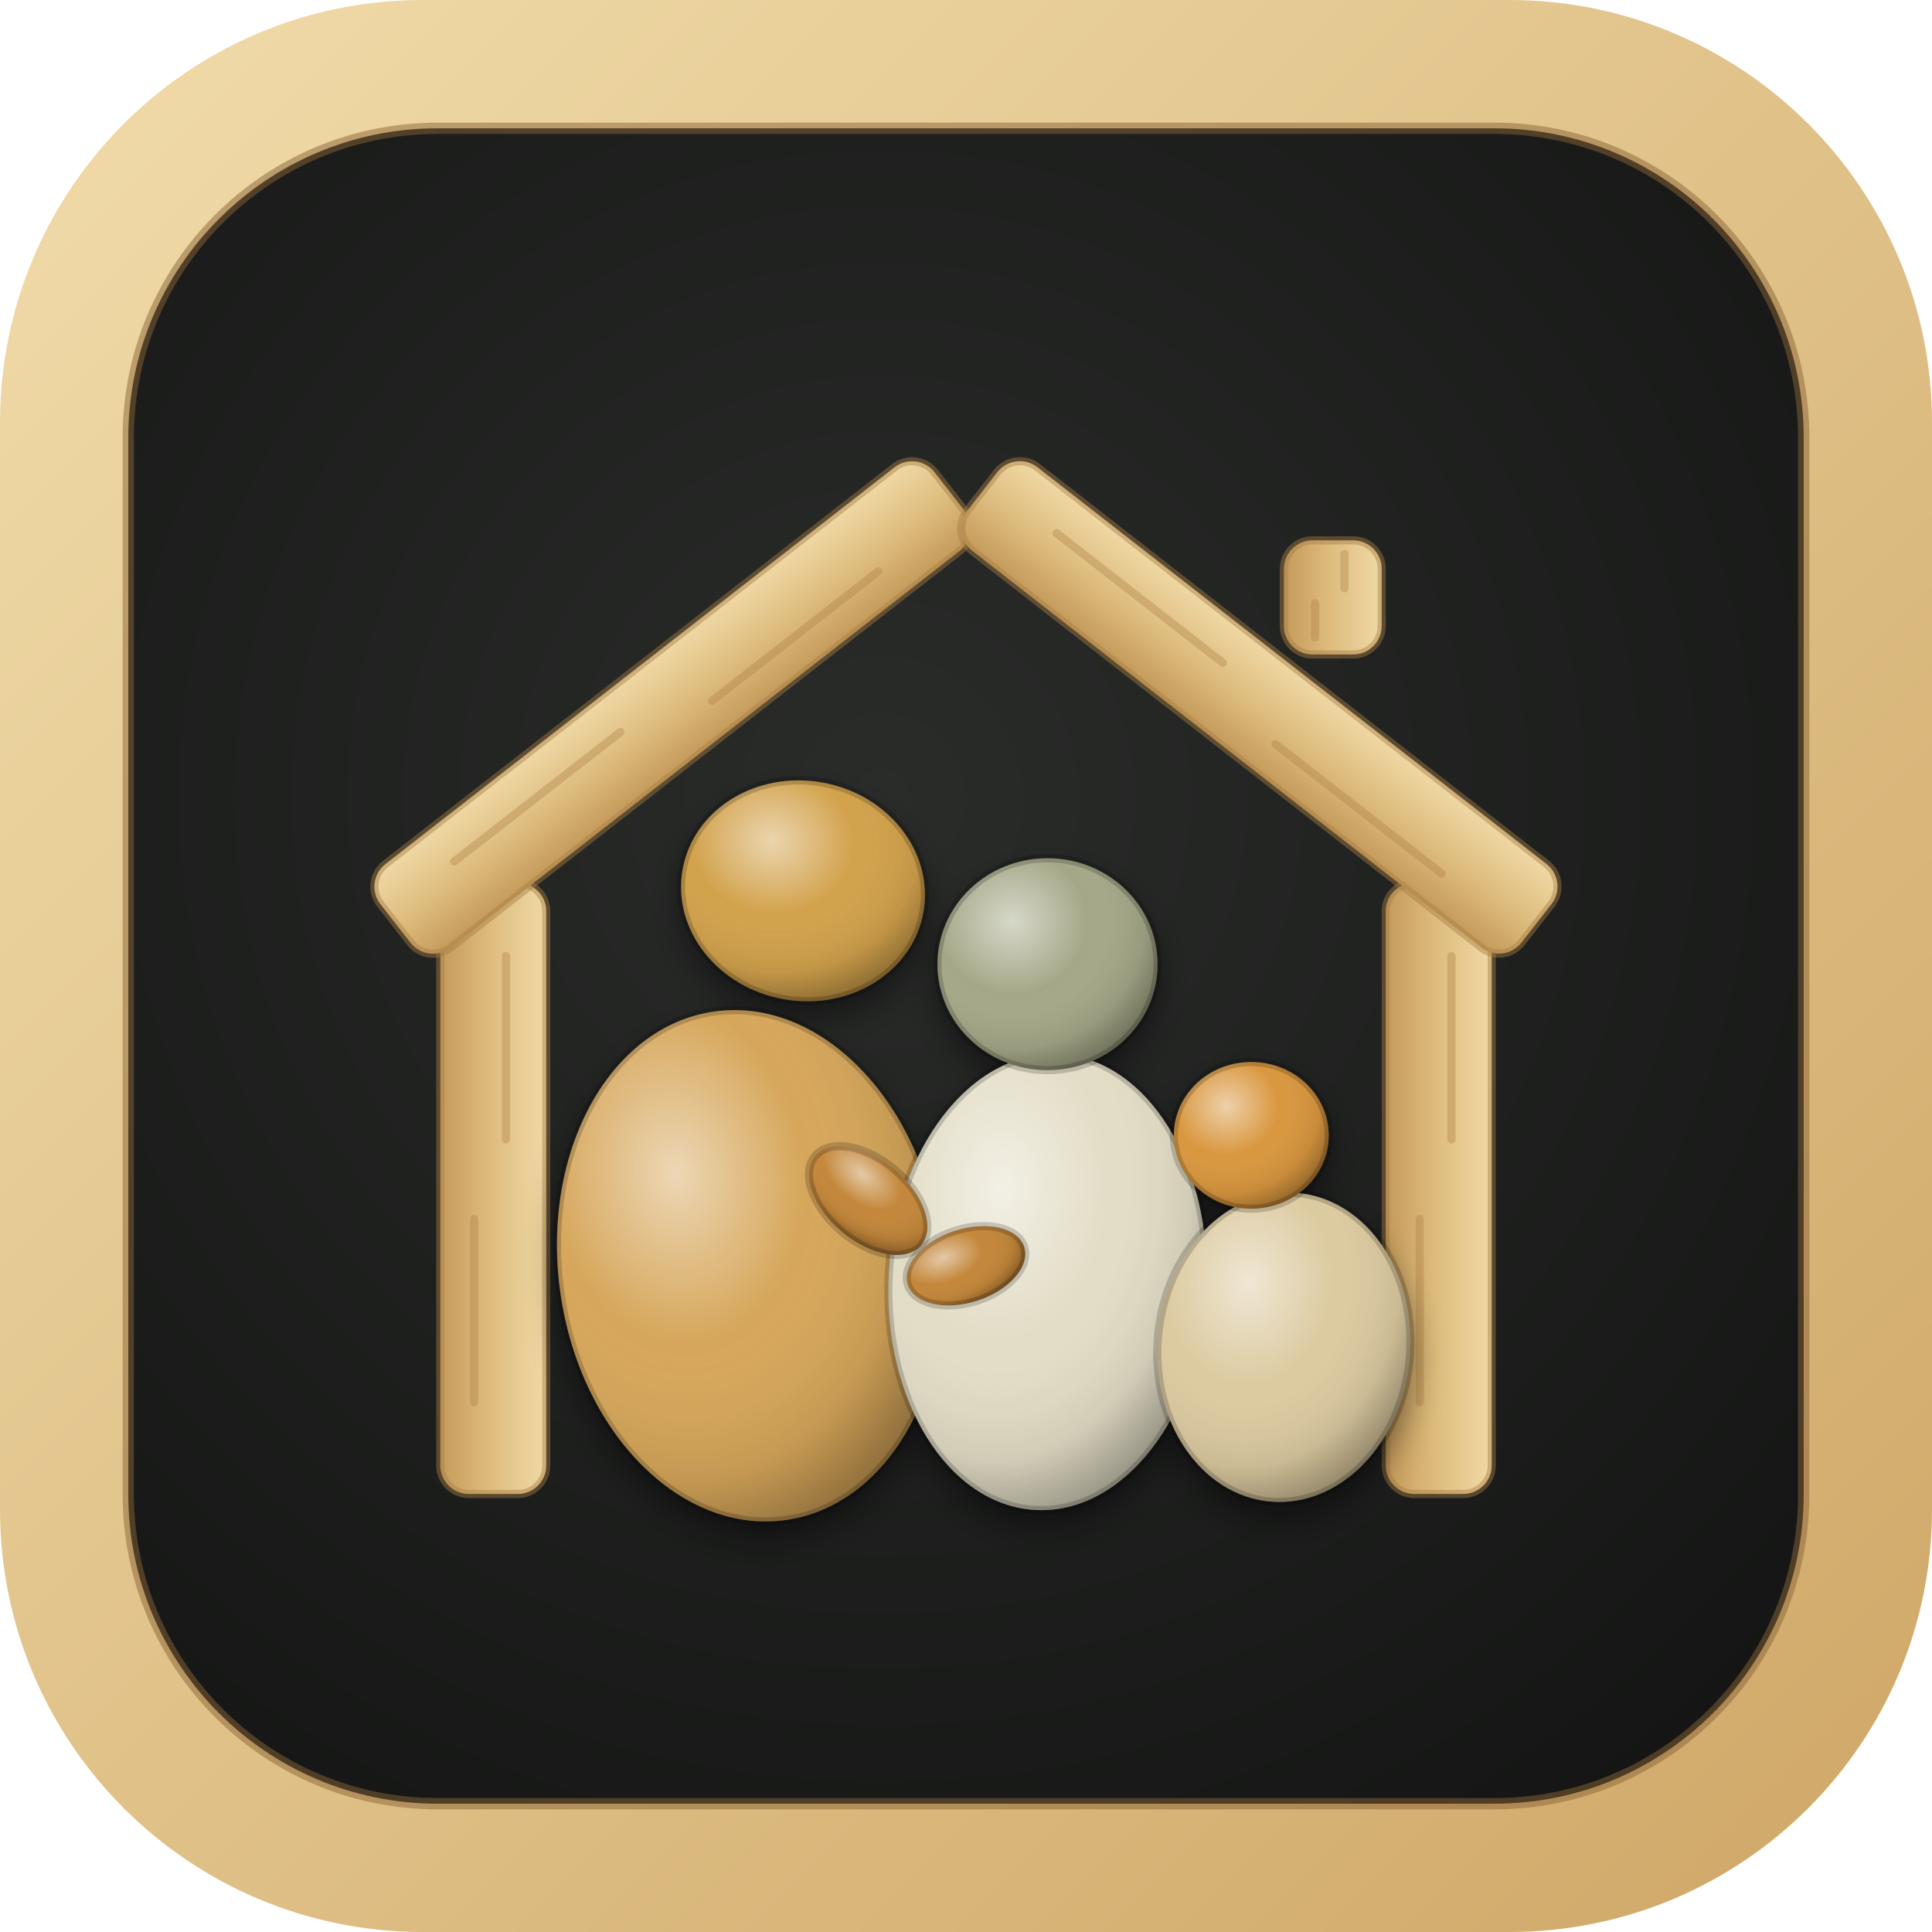
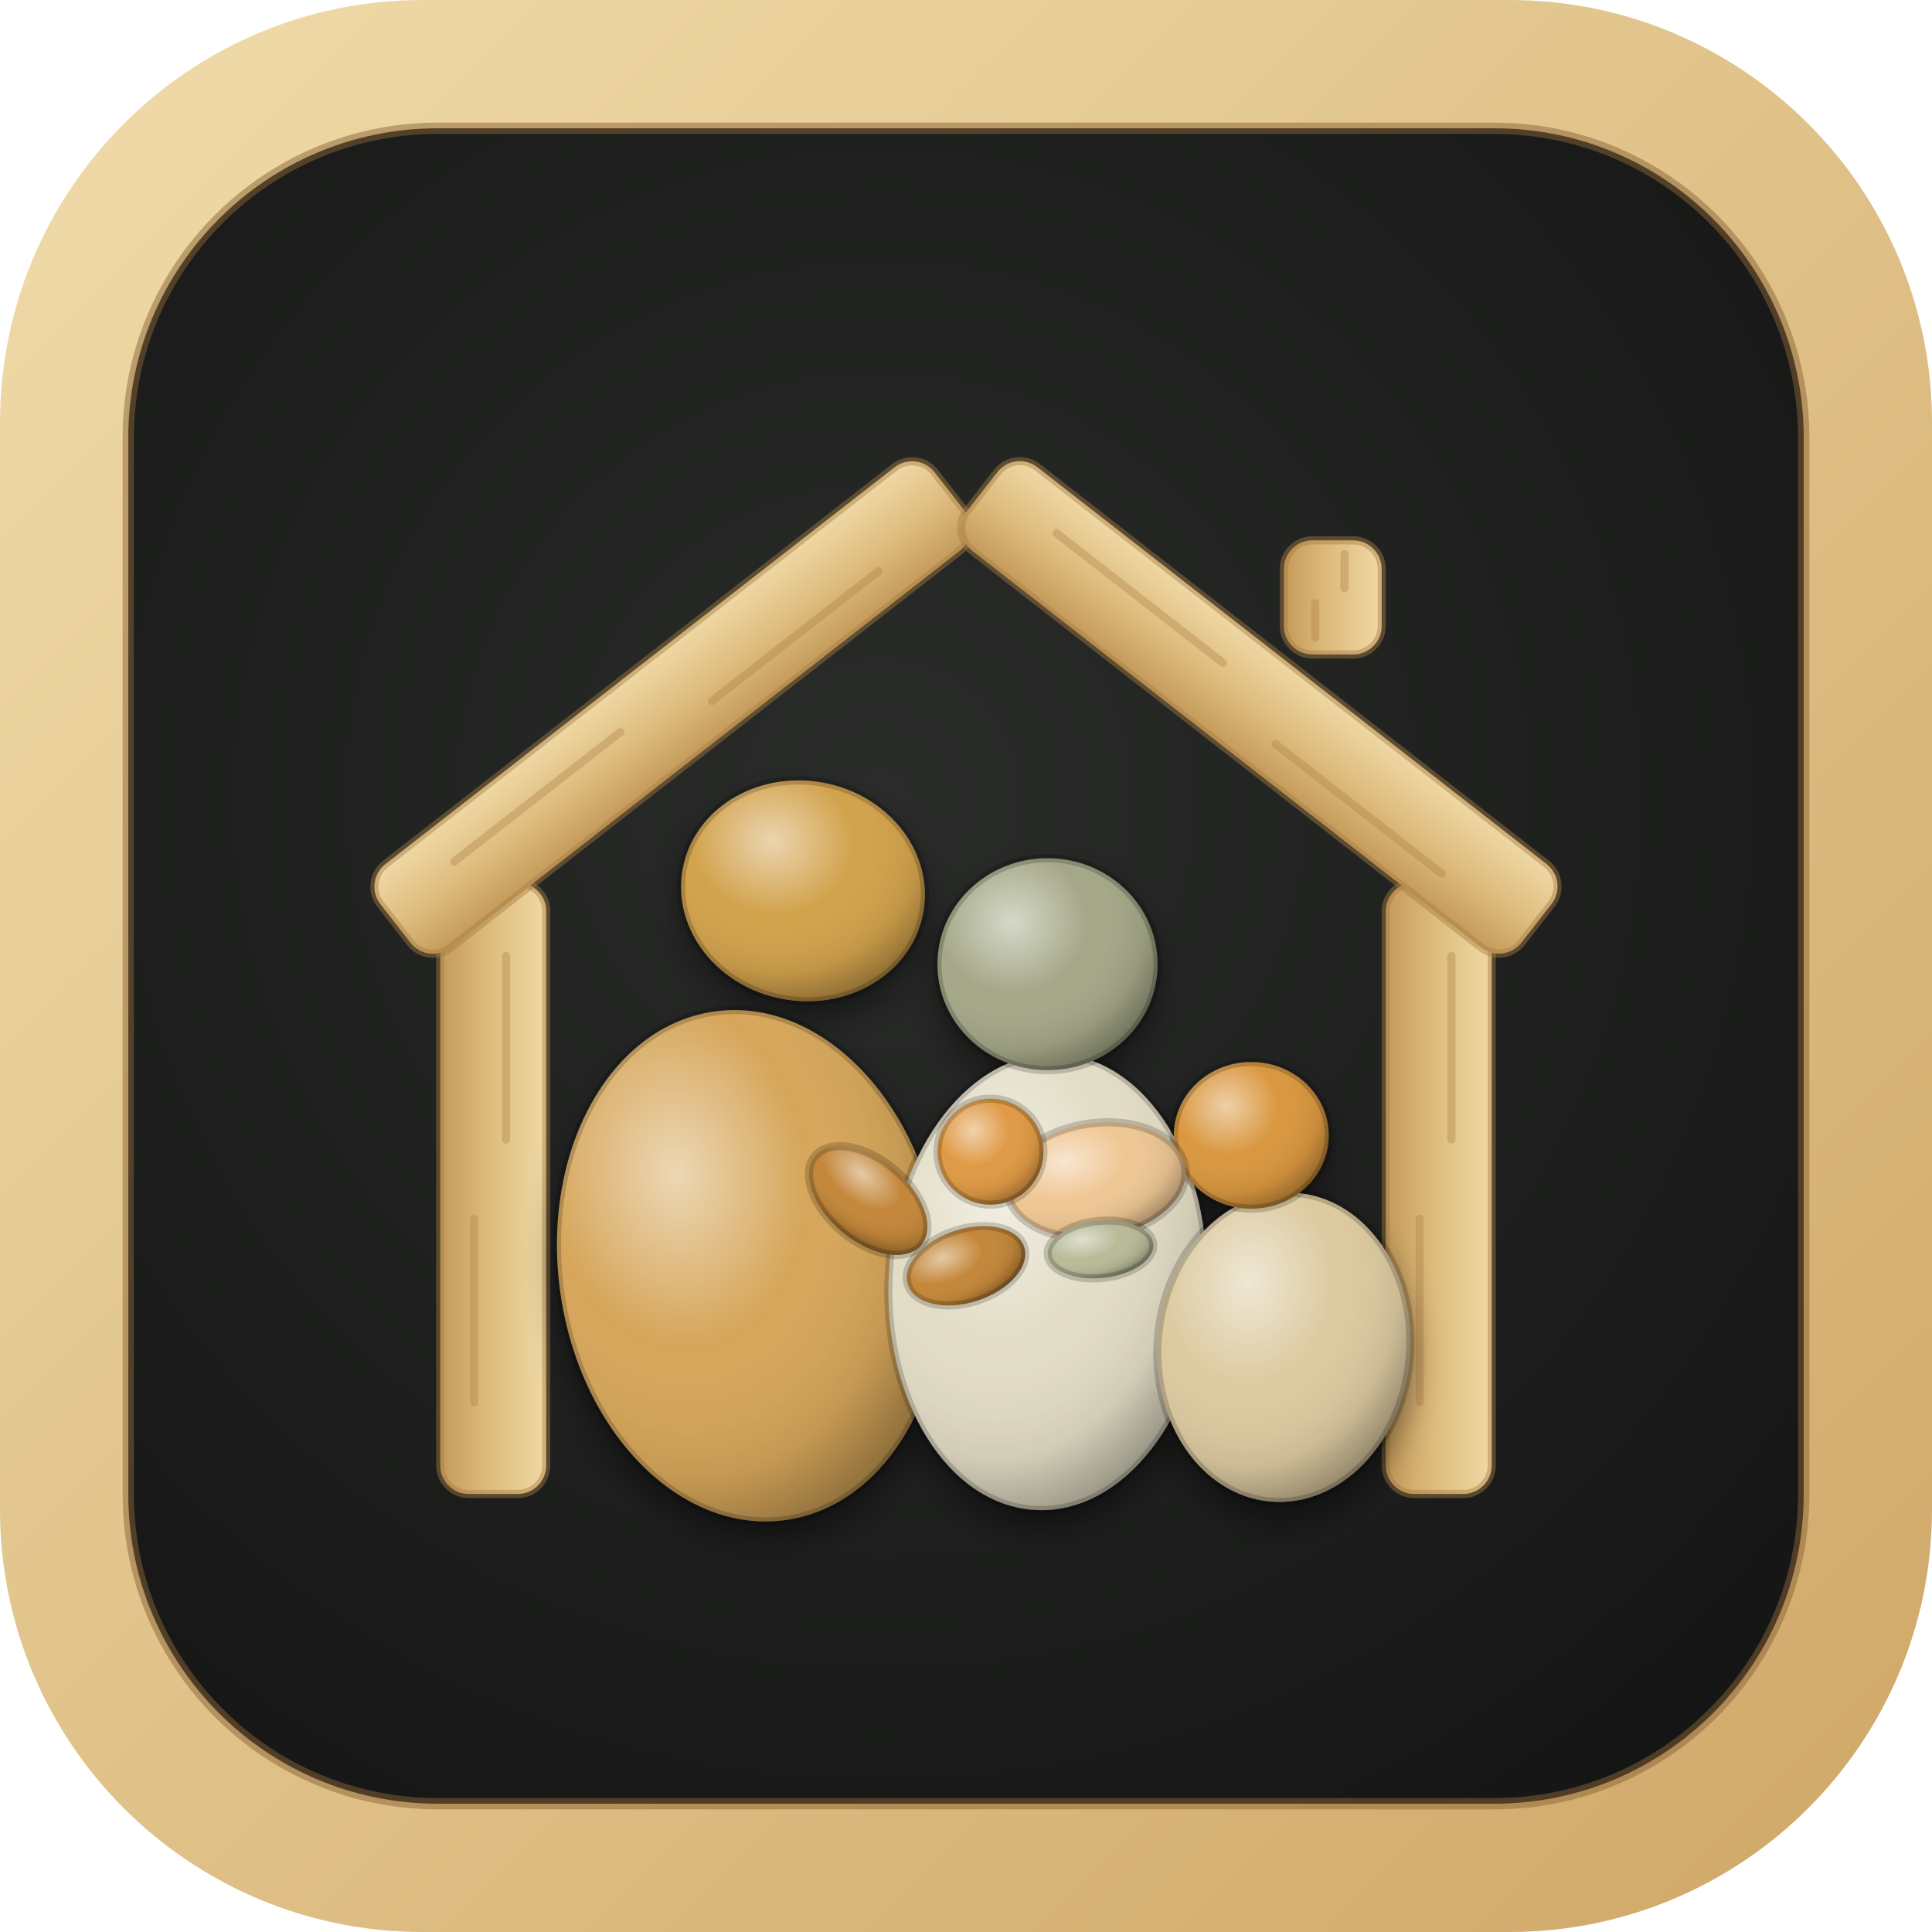
<svg xmlns="http://www.w3.org/2000/svg" viewBox="0 0 512 512">
  <defs>
    <linearGradient id="wood" x1="0" y1="0" x2="0" y2="1">
      <stop offset="0" stop-color="#f0d9a6" />
      <stop offset=".55" stop-color="#ddbb7c" />
      <stop offset="1" stop-color="#c49a5a" />
    </linearGradient>
    <linearGradient id="frame" x1="0" y1="0" x2="1" y2="1">
      <stop offset="0" stop-color="#f1dcaa" />
      <stop offset="1" stop-color="#cfa767" />
    </linearGradient>
    <radialGradient id="board" cx=".45" cy=".4" r=".8">
      <stop offset="0" stop-color="#2a2c2a" />
      <stop offset="1" stop-color="#121312" />
    </radialGradient>
    <radialGradient id="shine" cx=".34" cy=".3" r=".75">
      <stop offset="0" stop-color="#fff" stop-opacity=".55" />
      <stop offset=".45" stop-color="#fff" stop-opacity="0" />
      <stop offset=".8" stop-color="#000" stop-opacity=".08" />
      <stop offset="1" stop-color="#000" stop-opacity=".32" />
    </radialGradient>
    <filter id="drop" x="-10%" y="-10%" width="120%" height="130%">
      <feDropShadow dx="0" dy="4" stdDeviation="4" flood-color="#000" flood-opacity=".45" />
    </filter>
  </defs>
  <rect width="512" height="512" rx="112" fill="url(#frame)" />
  <rect x="34" y="34" width="444" height="444" rx="82" fill="url(#board)" />
  <rect x="34" y="34" width="444" height="444" rx="82" fill="none" stroke="#8a6436" stroke-opacity=".5" stroke-width="3" />
  <g transform="translate(256 262) scale(1.08) translate(-256 -278)">
    <g transform="translate(140 252) rotate(90.00)">
      <rect x="0" y="-13" width="150.0" height="26" rx="7" fill="url(#wood)" />
      <rect x="0" y="-13" width="150.0" height="26" rx="7" fill="none" stroke="#a87d43" stroke-opacity=".45" stroke-width="2" />
      <path d="M18 -3.12h45M82.5 4.68h45" stroke="#a87d43" stroke-opacity=".35" stroke-width="2" stroke-linecap="round" />
    </g>
    <g transform="translate(372 252) rotate(90.00)">
      <rect x="0" y="-13" width="150.0" height="26" rx="7" fill="url(#wood)" />
      <rect x="0" y="-13" width="150.0" height="26" rx="7" fill="none" stroke="#a87d43" stroke-opacity=".45" stroke-width="2" />
      <path d="M18 -3.12h45M82.5 4.68h45" stroke="#a87d43" stroke-opacity=".35" stroke-width="2" stroke-linecap="round" />
    </g>
    <g transform="translate(116 262) rotate(-37.93)">
      <rect x="0" y="-13" width="172.4" height="26" rx="7" fill="url(#wood)" />
      <rect x="0" y="-13" width="172.4" height="26" rx="7" fill="none" stroke="#a87d43" stroke-opacity=".45" stroke-width="2" />
      <path d="M20.692 -3.12h51.729M94.836 4.68h51.729" stroke="#a87d43" stroke-opacity=".35" stroke-width="2" stroke-linecap="round" />
    </g>
    <g transform="translate(260 156) rotate(37.93)">
      <rect x="0" y="-13" width="172.4" height="26" rx="7" fill="url(#wood)" />
      <rect x="0" y="-13" width="172.4" height="26" rx="7" fill="none" stroke="#a87d43" stroke-opacity=".45" stroke-width="2" />
      <path d="M20.692 -3.12h51.729M94.836 4.68h51.729" stroke="#a87d43" stroke-opacity=".35" stroke-width="2" stroke-linecap="round" />
    </g>
    <g transform="translate(346 168) rotate(90.00)">
      <rect x="0" y="-12" width="28.0" height="24" rx="7" fill="url(#wood)" />
      <rect x="0" y="-12" width="28.0" height="24" rx="7" fill="none" stroke="#a87d43" stroke-opacity=".45" stroke-width="2" />
      <path d="M3.36 -2.88h8.4M15.4 4.32h8.4" stroke="#a87d43" stroke-opacity=".35" stroke-width="2" stroke-linecap="round" />
    </g>
    <g filter="url(#drop)">
      <g transform="translate(203 346) rotate(-8)">
        <ellipse rx="47" ry="63" fill="#d6a65a" />
        <ellipse rx="47" ry="63" fill="url(#shine)" />
        <ellipse rx="47" ry="63" fill="none" stroke="#000" stroke-opacity=".18" stroke-width="2" />
      </g>
      <g transform="translate(276 350) rotate(3)">
        <ellipse rx="39" ry="56" fill="#e3ddc6" />
        <ellipse rx="39" ry="56" fill="url(#shine)" />
        <ellipse rx="39" ry="56" fill="none" stroke="#000" stroke-opacity=".18" stroke-width="2" />
      </g>
      <g transform="translate(334 366) rotate(5)">
        <ellipse rx="31" ry="38" fill="#dccaa0" />
        <ellipse rx="31" ry="38" fill="url(#shine)" />
        <ellipse rx="31" ry="38" fill="none" stroke="#000" stroke-opacity=".18" stroke-width="2" />
      </g>
      <g transform="translate(216 254) rotate(10)">
        <ellipse rx="30" ry="27" fill="#d2a24c" />
        <ellipse rx="30" ry="27" fill="url(#shine)" />
        <ellipse rx="30" ry="27" fill="none" stroke="#000" stroke-opacity=".18" stroke-width="2" />
      </g>
      <g transform="translate(276 272) rotate(0)">
        <ellipse rx="27" ry="26" fill="#a5a888" />
        <ellipse rx="27" ry="26" fill="url(#shine)" />
        <ellipse rx="27" ry="26" fill="none" stroke="#000" stroke-opacity=".18" stroke-width="2" />
      </g>
      <g transform="translate(326 314) rotate(0)">
        <ellipse rx="19" ry="18" fill="#d9973f" />
        <ellipse rx="19" ry="18" fill="url(#shine)" />
        <ellipse rx="19" ry="18" fill="none" stroke="#000" stroke-opacity=".18" stroke-width="2" />
      </g>
      <g transform="translate(232 330) rotate(40)">
        <ellipse rx="17" ry="10" fill="#c4873a" />
        <ellipse rx="17" ry="10" fill="url(#shine)" />
        <ellipse rx="17" ry="10" fill="none" stroke="#000" stroke-opacity=".18" stroke-width="2" />
      </g>
      <g transform="translate(256 346) rotate(-18)">
        <ellipse rx="15" ry="9" fill="#c4873a" />
        <ellipse rx="15" ry="9" fill="url(#shine)" />
        <ellipse rx="15" ry="9" fill="none" stroke="#000" stroke-opacity=".18" stroke-width="2" />
      </g>
+       <g transform="translate(288 325) rotate(-8)">
+         <ellipse rx="22" ry="14" fill="#efc795" />
+         <ellipse rx="22" ry="14" fill="url(#shine)" />
+         <ellipse rx="22" ry="14" fill="none" stroke="#000" stroke-opacity=".18" stroke-width="2" />
+       </g>
+       <g transform="translate(262 318) rotate(0)">
+         <ellipse rx="13" ry="13" fill="#e09a45" />
+         <ellipse rx="13" ry="13" fill="url(#shine)" />
+         <ellipse rx="13" ry="13" fill="none" stroke="#000" stroke-opacity=".18" stroke-width="2" />
+       </g>
+       <g transform="translate(289 342) rotate(-6)">
+         <ellipse rx="13" ry="7" fill="#b9bb98" />
+         <ellipse rx="13" ry="7" fill="url(#shine)" />
+         <ellipse rx="13" ry="7" fill="none" stroke="#000" stroke-opacity=".18" stroke-width="2" />
+       </g>
    </g>
  </g>
</svg>
